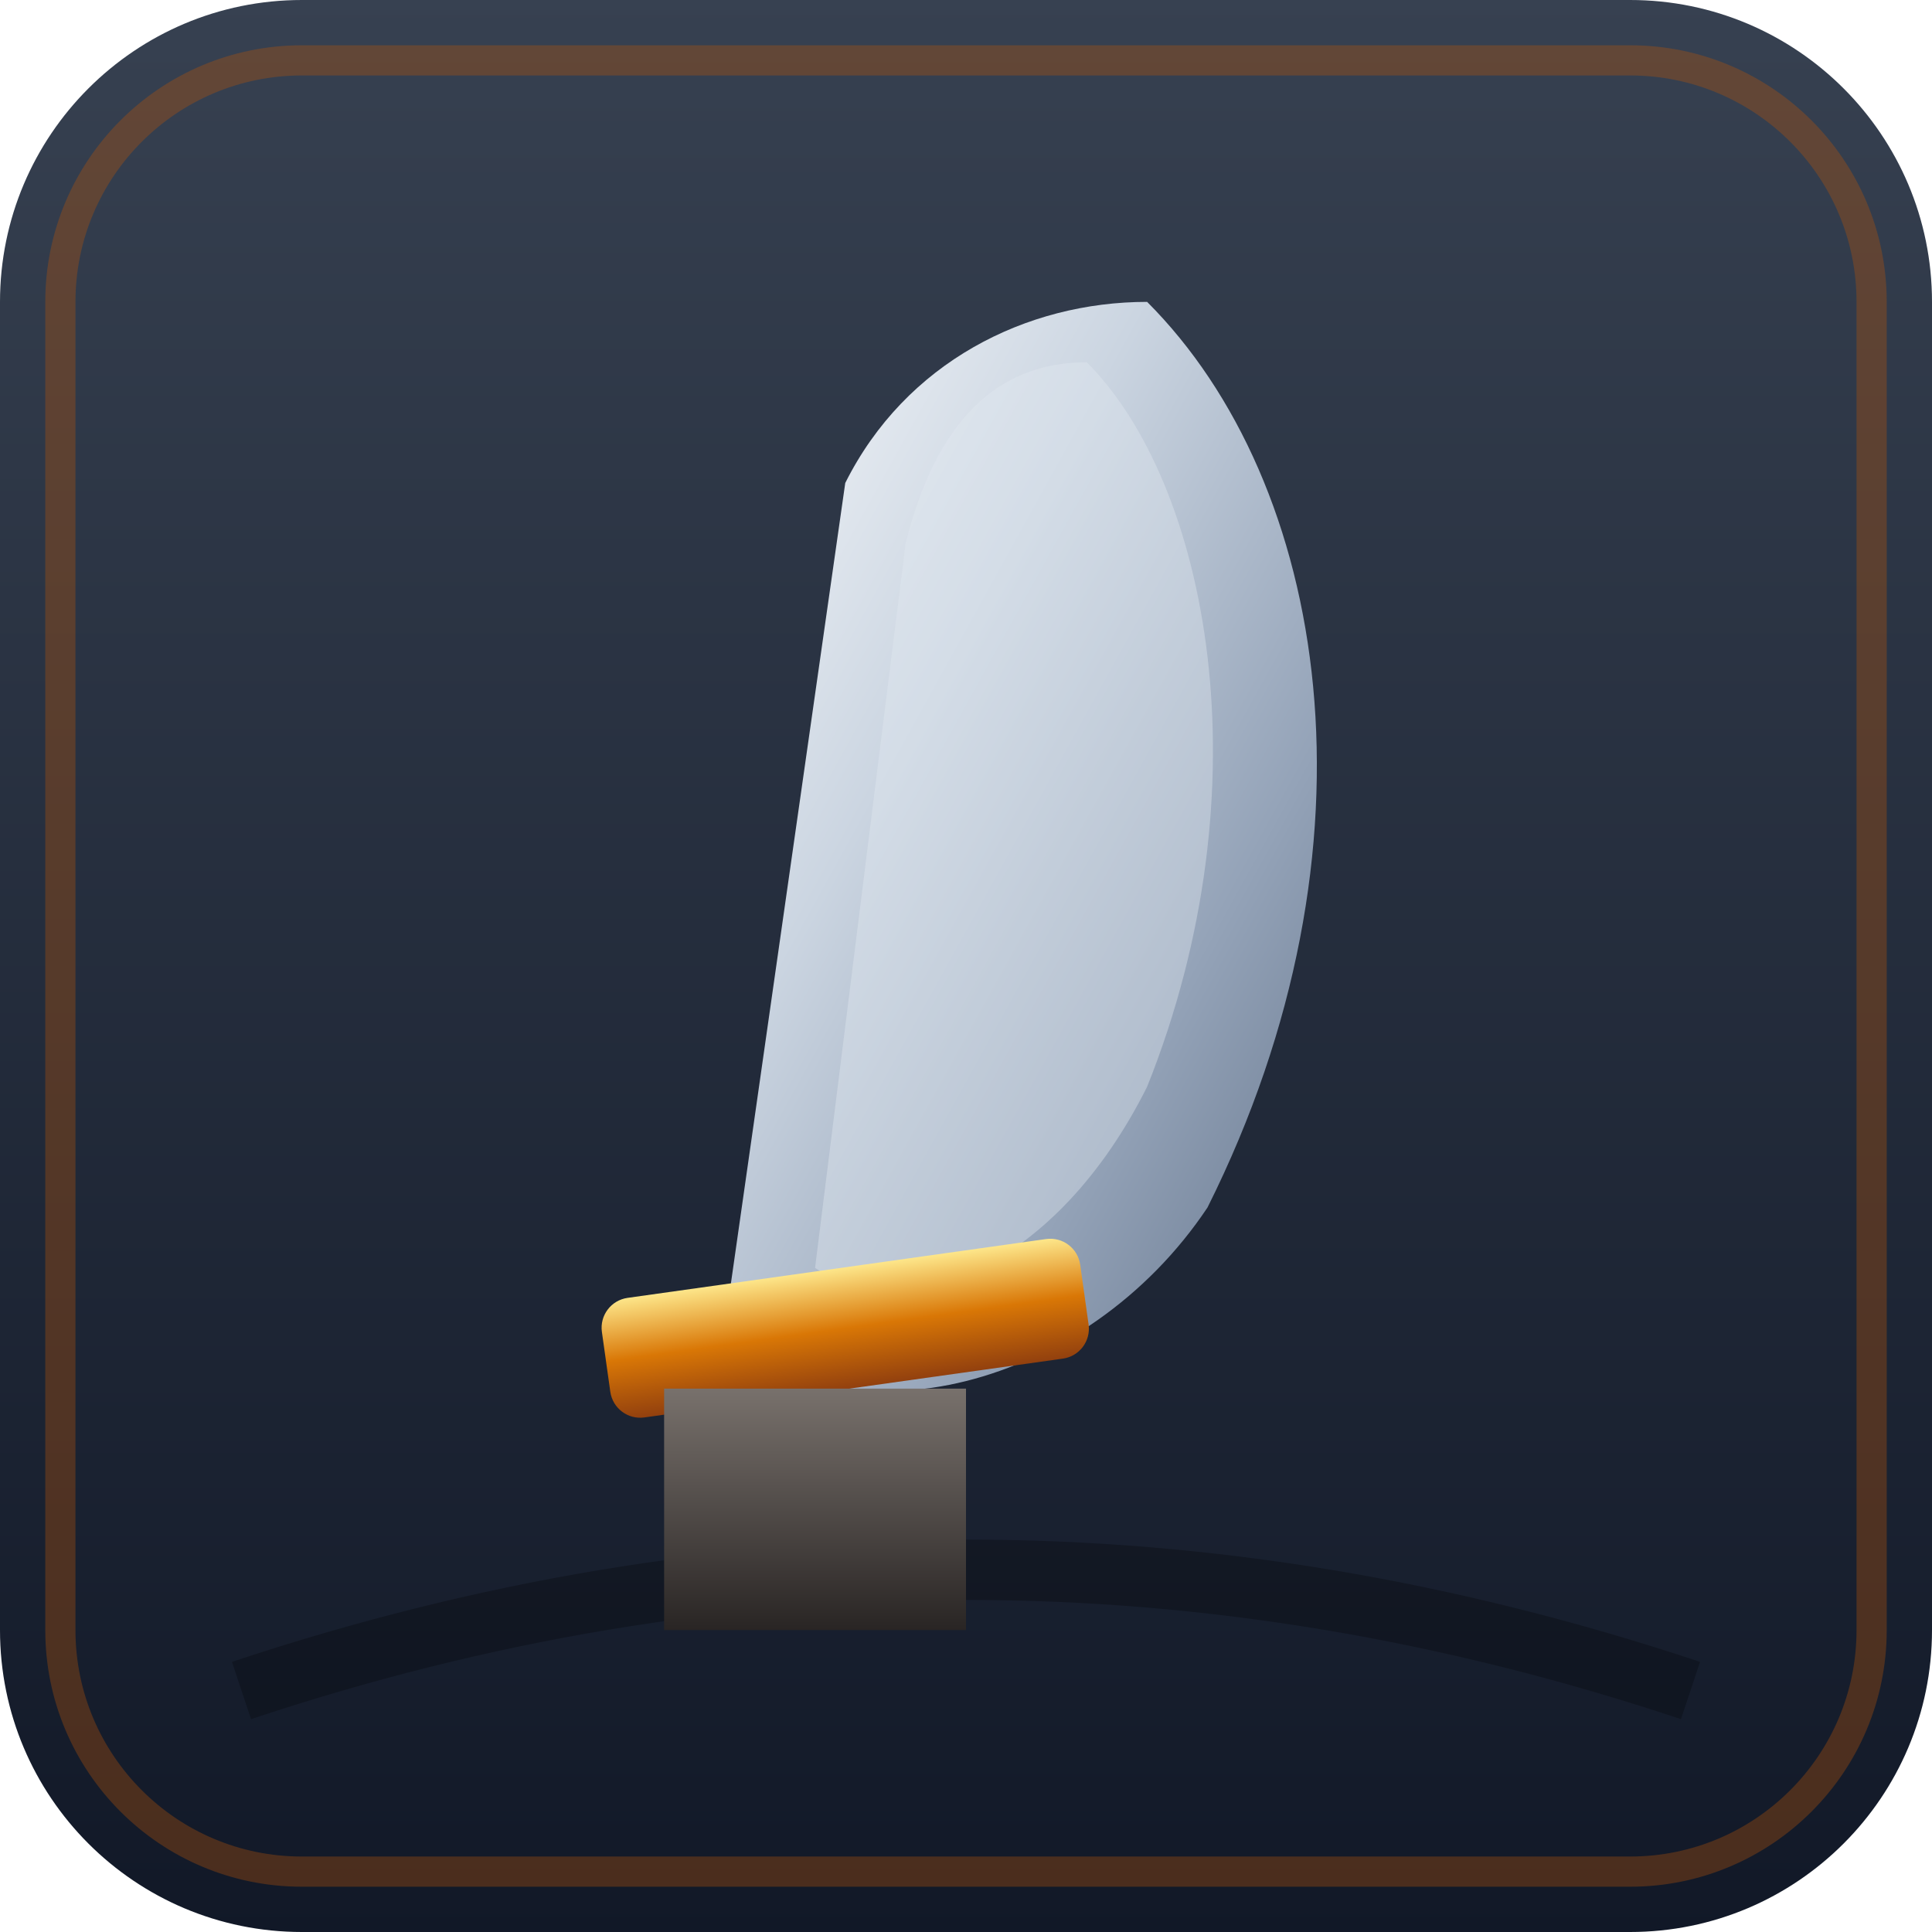
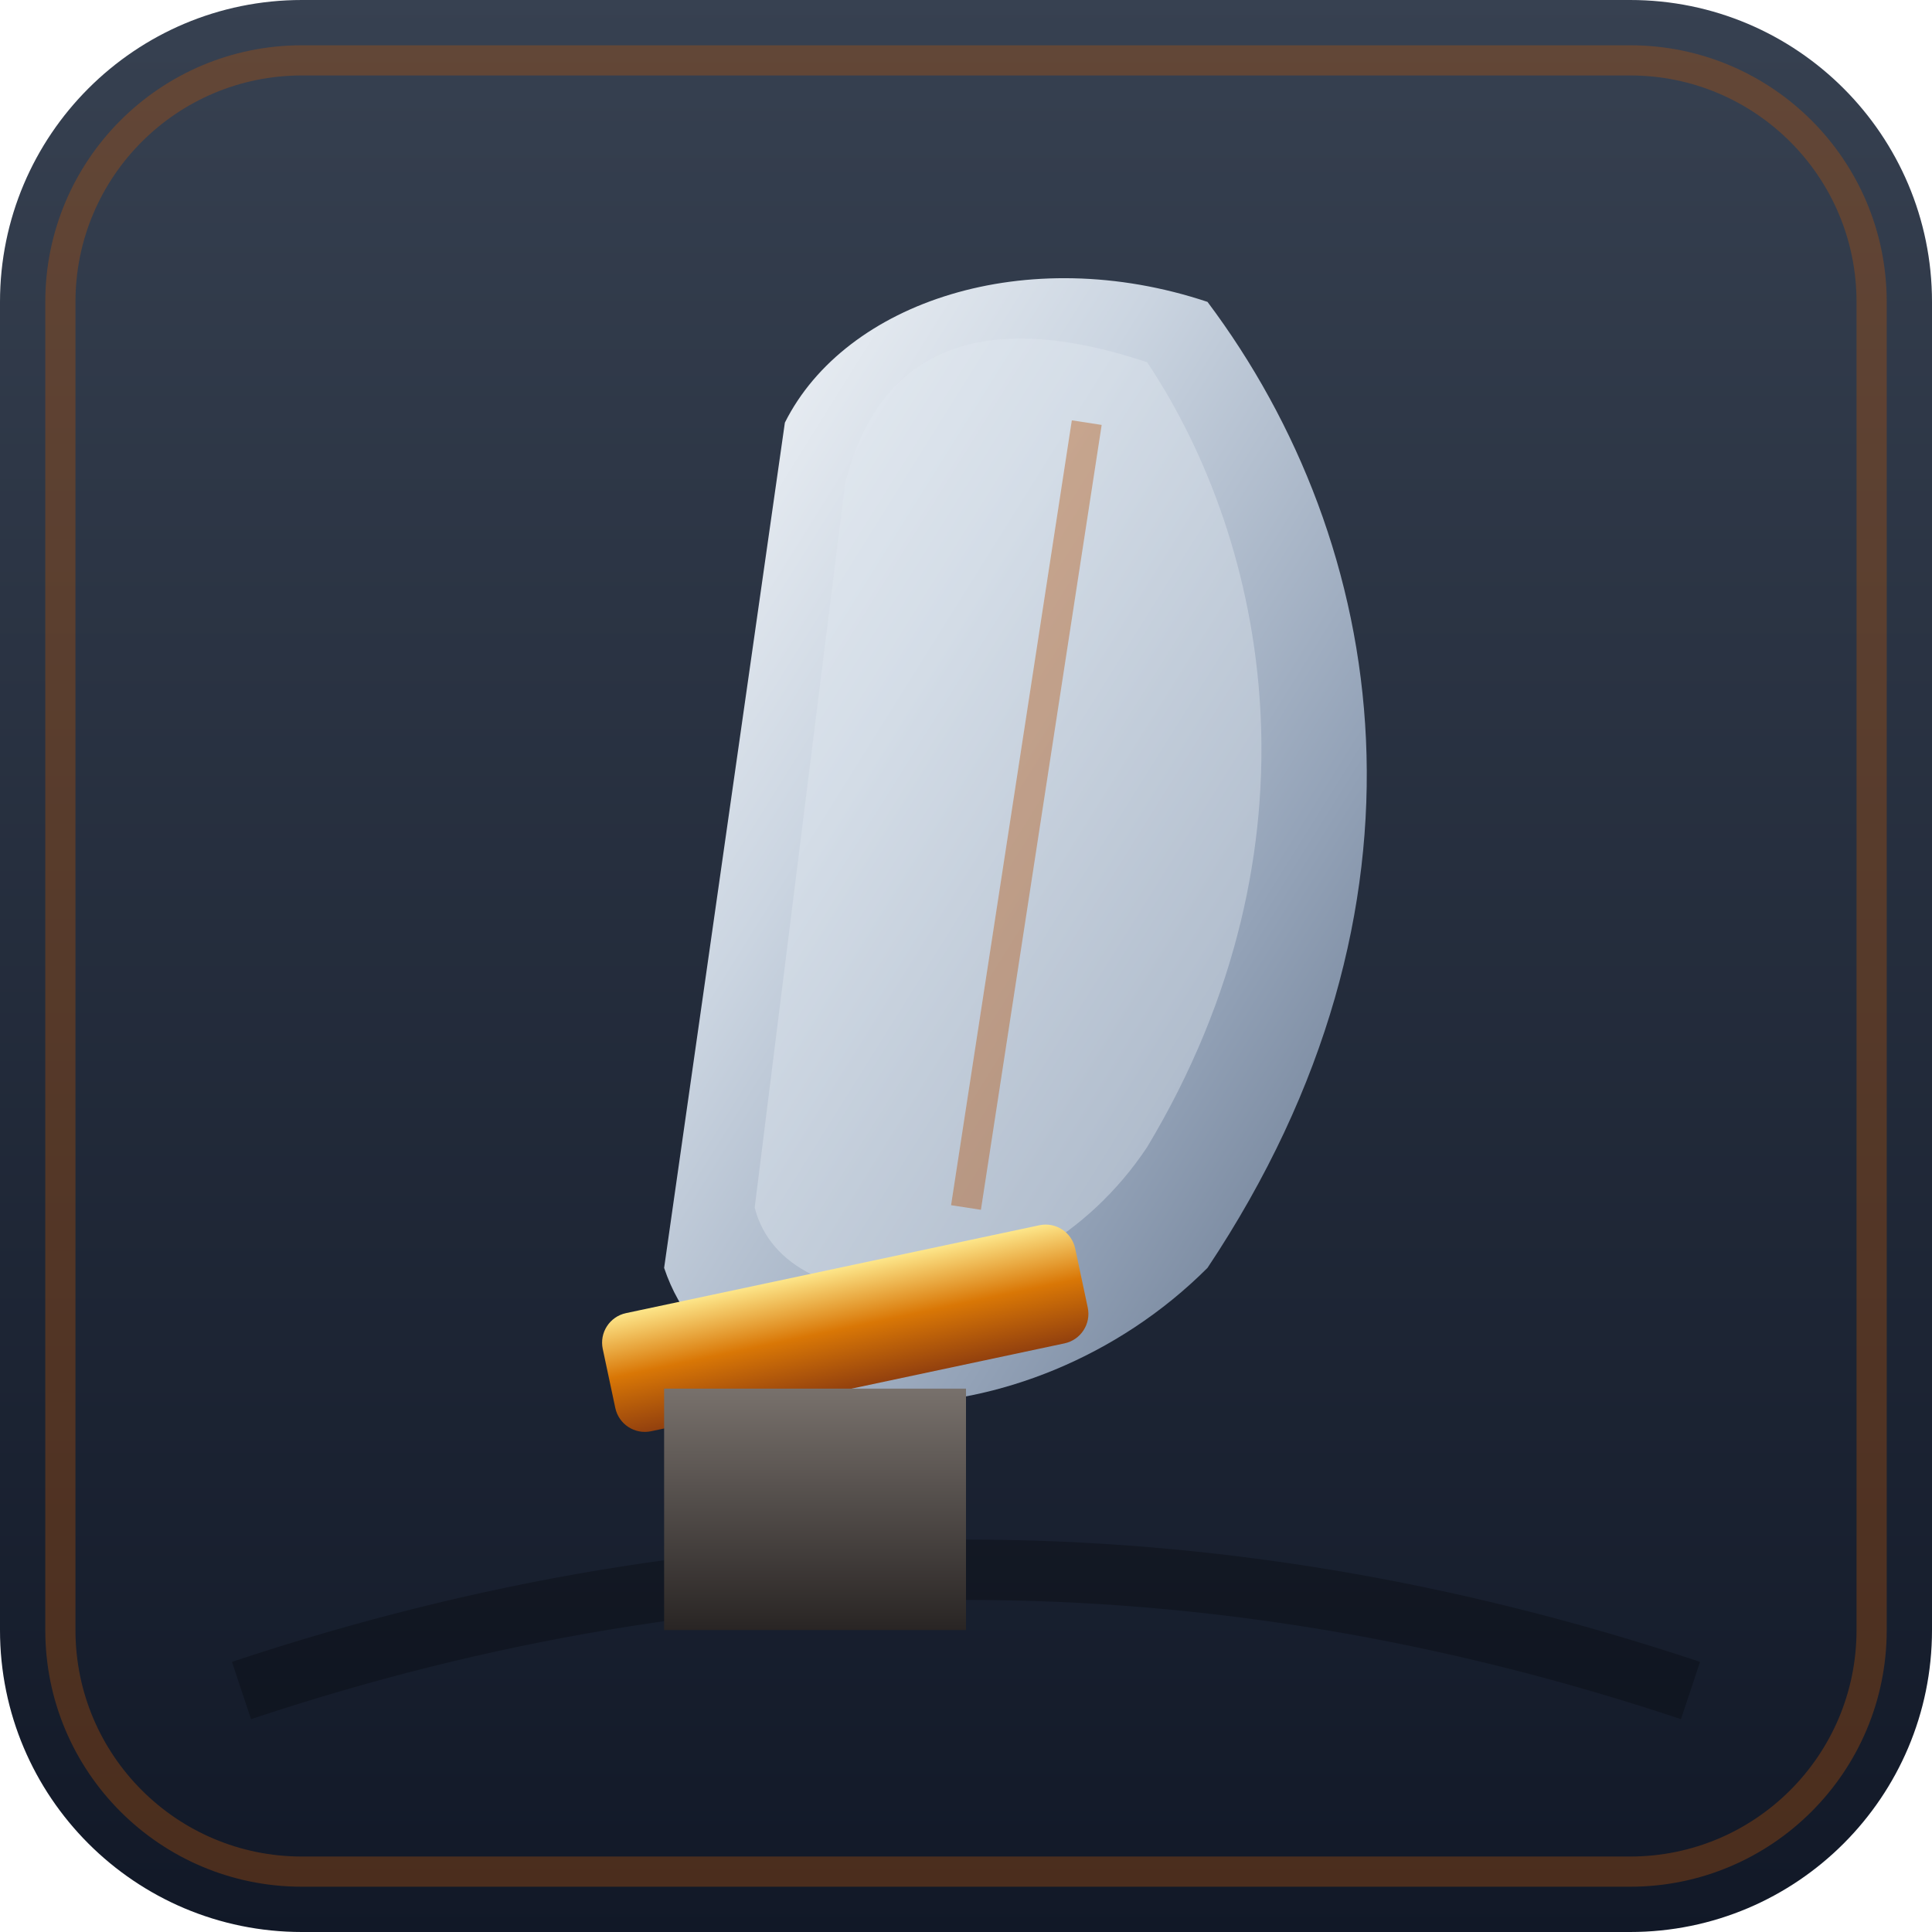
<svg xmlns="http://www.w3.org/2000/svg" viewBox="0 0 32 32" fill="none">
  <defs>
    <linearGradient id="saber-bg" x1="0" y1="0" x2="0" y2="1">
      <stop offset="0%" stop-color="#374151" />
      <stop offset="100%" stop-color="#111827" />
    </linearGradient>
    <linearGradient id="saber-steel" x1="0" y1="0" x2="1" y2="1">
      <stop offset="0%" stop-color="#f8fafc" />
      <stop offset="35%" stop-color="#cbd5e1" />
      <stop offset="70%" stop-color="#94a3b8" />
      <stop offset="100%" stop-color="#64748b" />
    </linearGradient>
    <linearGradient id="saber-steel-dark" x1="0" y1="0" x2="1" y2="0">
      <stop offset="0%" stop-color="#475569" />
      <stop offset="50%" stop-color="#e2e8f0" />
      <stop offset="100%" stop-color="#334155" />
    </linearGradient>
    <linearGradient id="saber-gold" x1="0" y1="0" x2="0" y2="1">
      <stop offset="0%" stop-color="#fde68a" />
      <stop offset="50%" stop-color="#d97706" />
      <stop offset="100%" stop-color="#92400e" />
    </linearGradient>
    <linearGradient id="saber-wood" x1="0" y1="0" x2="1" y2="1">
      <stop offset="0%" stop-color="#a16207" />
      <stop offset="100%" stop-color="#451a03" />
    </linearGradient>
    <linearGradient id="saber-leather" x1="0" y1="0" x2="0" y2="1">
      <stop offset="0%" stop-color="#78716c" />
      <stop offset="100%" stop-color="#292524" />
    </linearGradient>
+     <linearGradient id="saber-cloth" x1="0" y1="0" x2="0" y2="1">
+       <stop offset="0%" stop-color="#f5f5f4" />
+       <stop offset="100%" stop-color="#a8a29e" />
+     </linearGradient>
    <radialGradient id="saber-gem" cx="40%" cy="35%" r="65%">
      <stop offset="0%" stop-color="#e9d5ff" />
      <stop offset="45%" stop-color="#a78bfa" />
      <stop offset="100%" stop-color="#5b21b6" />
    </radialGradient>
    <filter id="saber-glow" x="-20%" y="-20%" width="140%" height="140%">
      <feGaussianBlur stdDeviation="0.6" result="b" />
      <feMerge>
        <feMergeNode in="b" />
        <feMergeNode in="SourceGraphic" />
      </feMerge>
    </filter>
  </defs>
  <rect width="32" height="32" rx="5" fill="url(#saber-bg)" />
  <rect x="1" y="1" width="30" height="30" rx="4" fill="none" stroke="#b45309" stroke-opacity="0.35" stroke-width="0.5" />
  <path d="M4 28 Q16 24 28 28" stroke="#000" stroke-opacity="0.25" stroke-width="1" fill="none" />
-   <path d="M19 5 C22 8 23 14 20 20 C18 23 14 24 12 22 L14 8 C15 6 17 5 19 5 Z" fill="url(#saber-steel)" />
-   <path d="M18 6 C20 8 21 13 19 18 C17.5 21 15 22 13.5 21 L15 9 C15.5 7 16.5 6 18 6 Z" fill="#e2e8f0" opacity="0.4" />
-   <rect x="10" y="21" width="8" height="2" rx="0.5" fill="url(#saber-gold)" transform="rotate(-8 14 22)" />
+   <path d="M20 5 C23 9 24 15 20 21 C17 24 12 24 11 21 L13 7 C14 5 17 4 20 5 Z" fill="url(#saber-steel)" />
+   <path d="M19 6 C21 9 22 14 19 19 C17 22 13 22 12.5 20 L14 8 C14.5 6 16 5 19 6 Z" fill="#e2e8f0" opacity="0.4" />
+   <path d="M18 7 L16 20" stroke="#b45309" stroke-width="0.5" opacity="0.4" />
+   <rect x="10" y="21" width="8" height="2" rx="0.5" fill="url(#saber-gold)" transform="rotate(-12 14 22)" />
  <rect x="11" y="23" width="5" height="4" fill="url(#saber-leather)" />
</svg>
